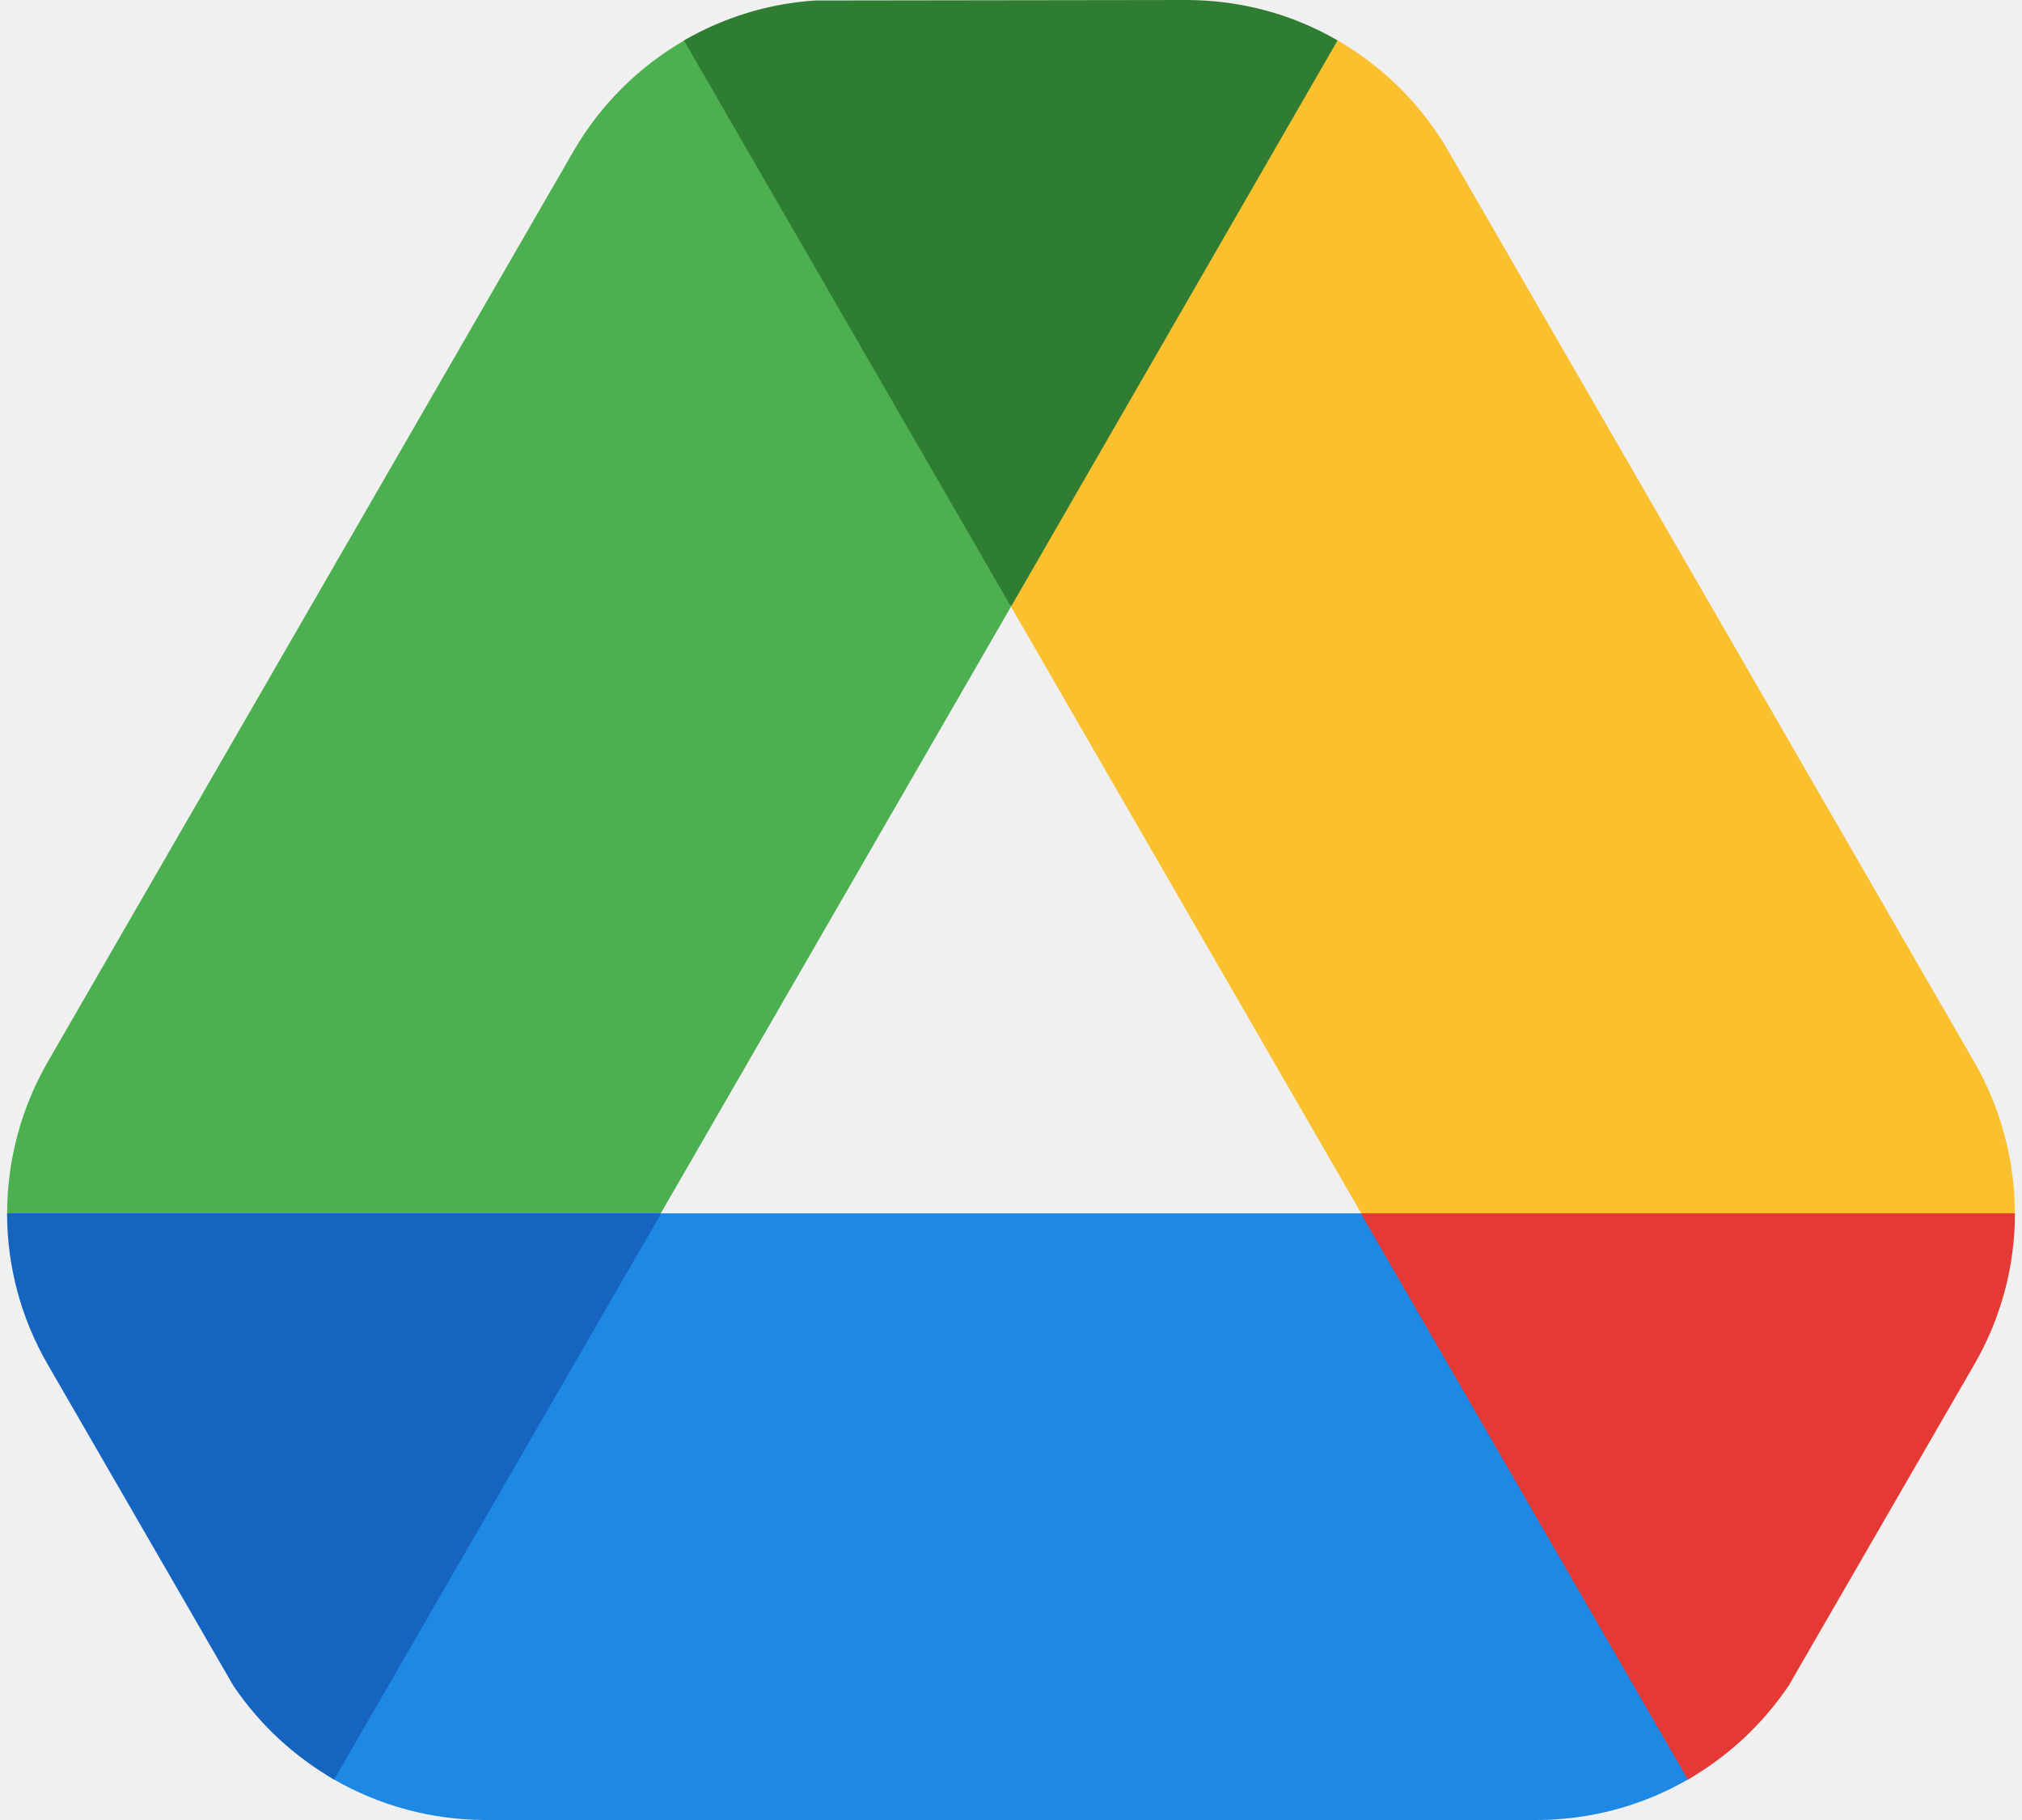
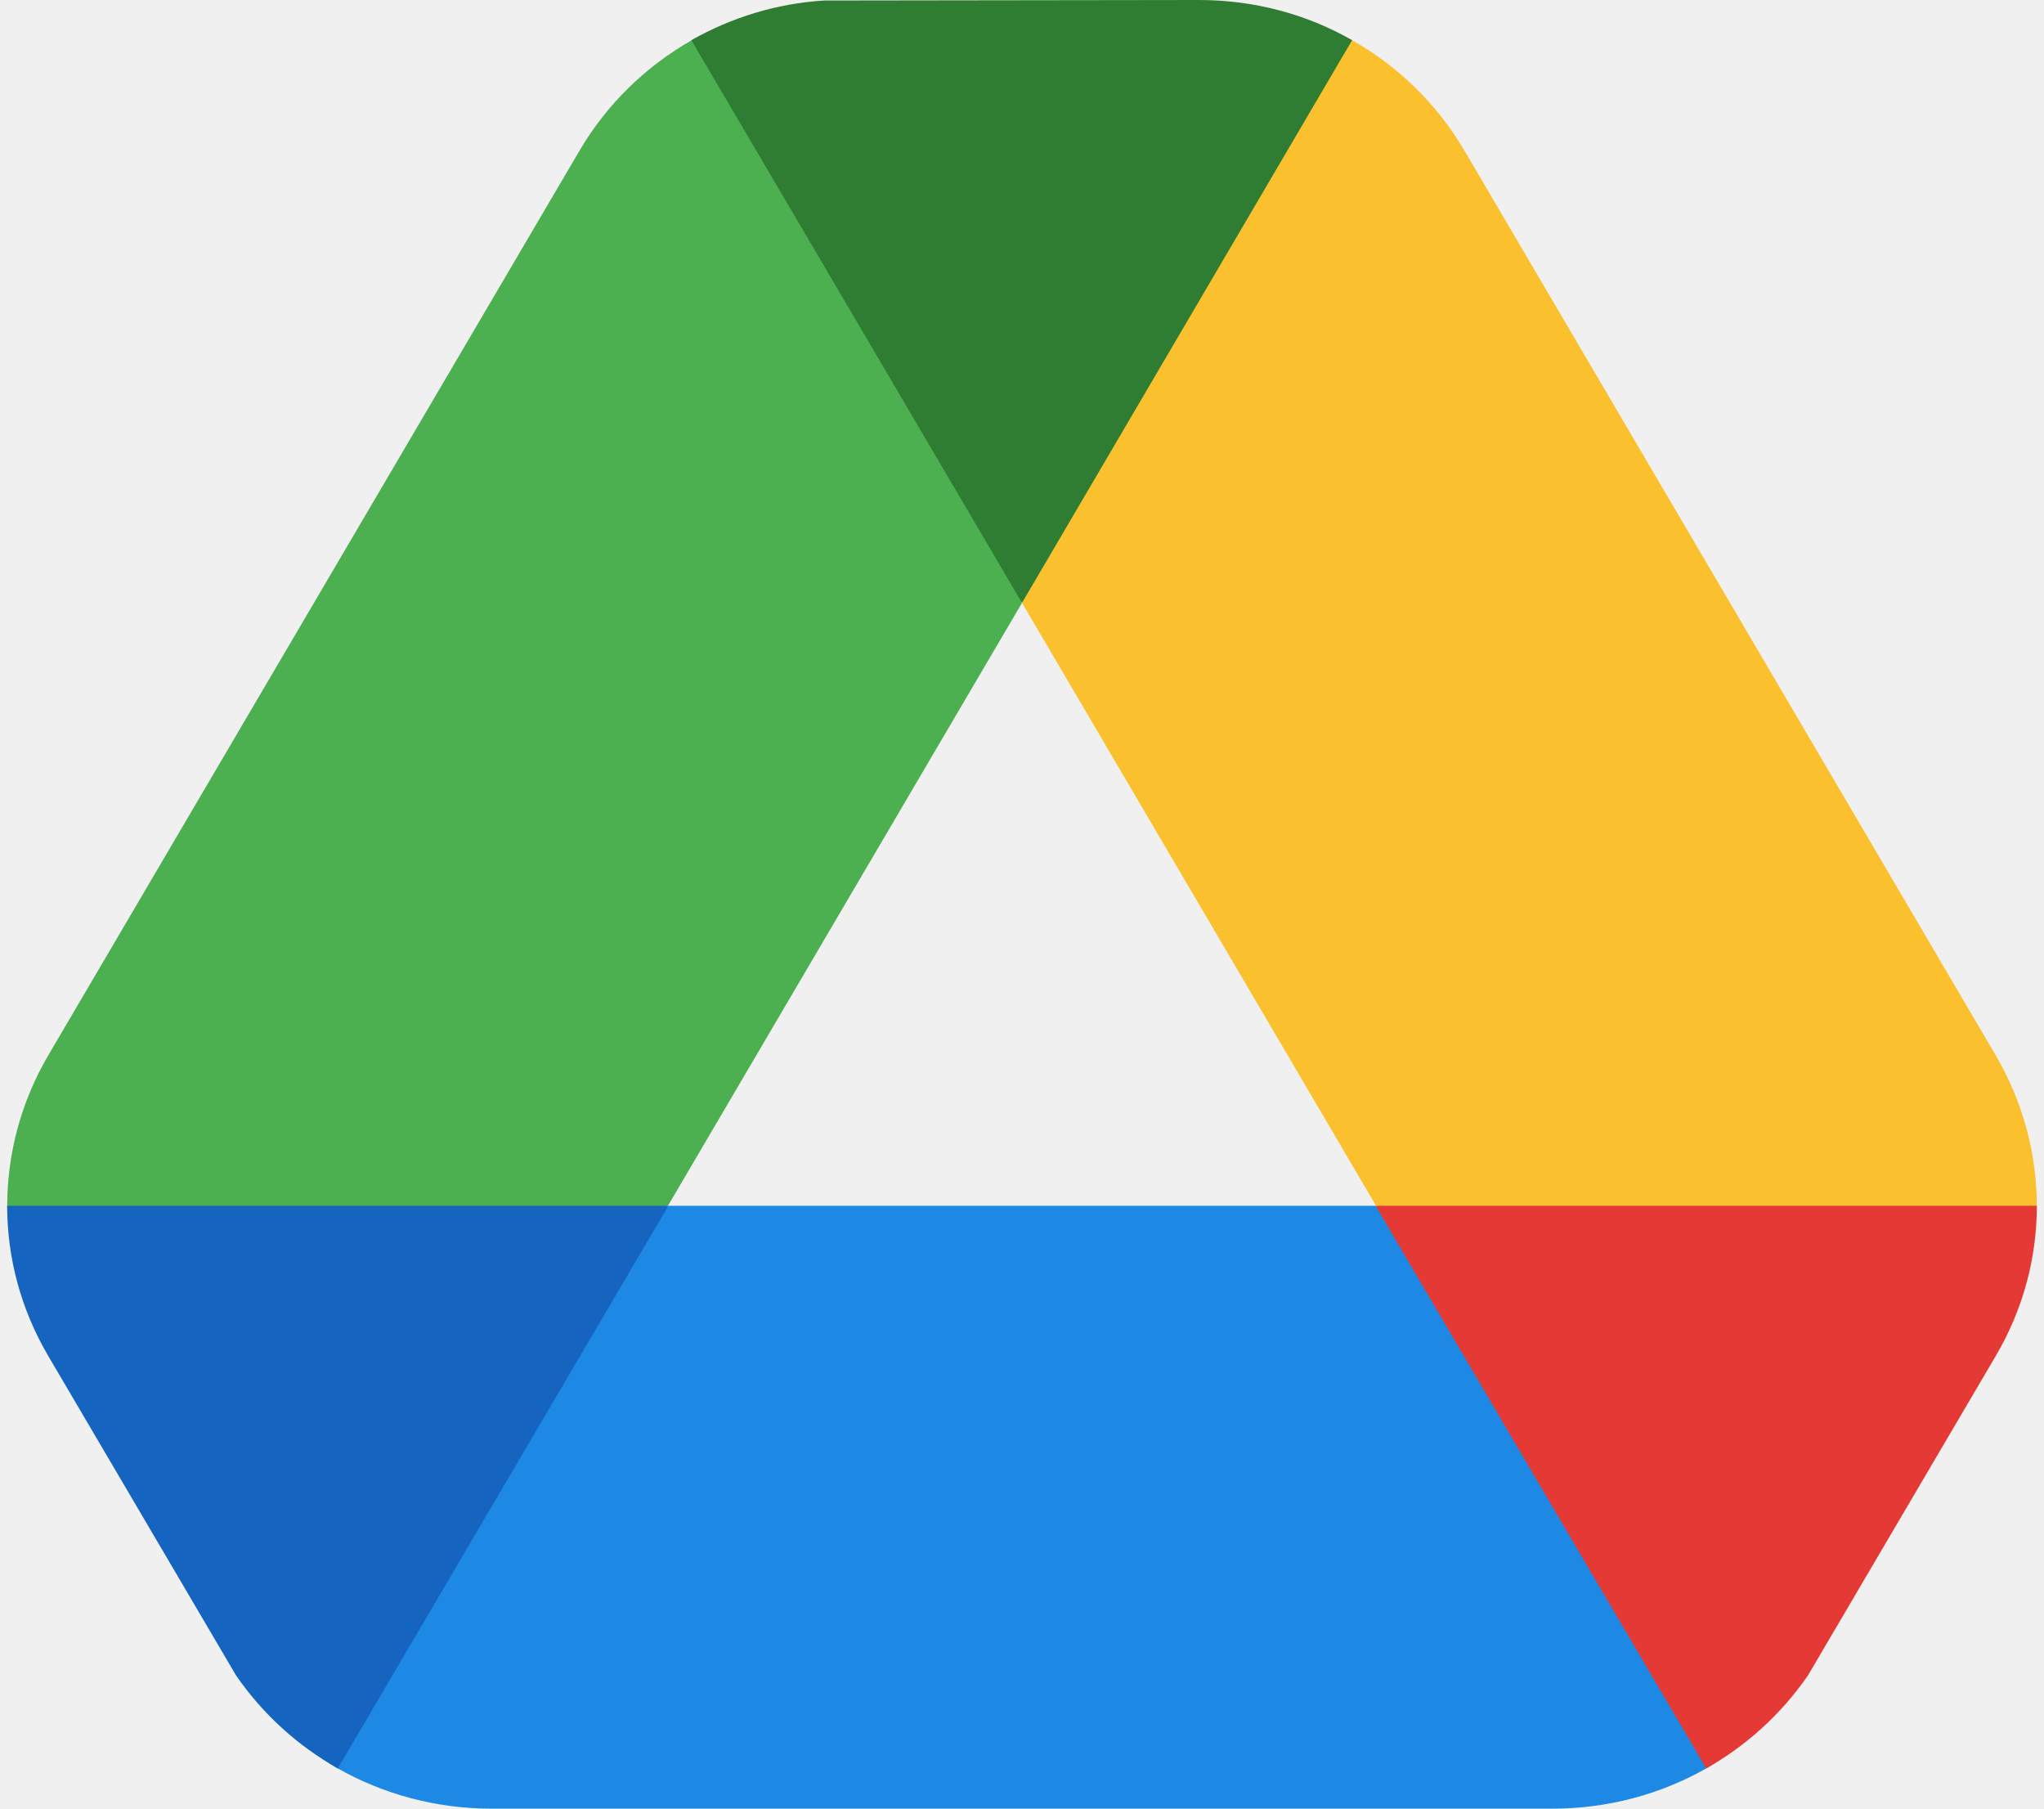
- <svg xmlns="http://www.w3.org/2000/svg" width="40" height="36" viewBox="0 0 40 36" fill="none">
-   <path d="M34.59 33C34.055 33.93 34.292 34.68 33.395 35.197C32.498 35.715 31.465 36 30.39 36H9.61C8.536 36 7.504 35.715 6.606 35.198C5.708 34.681 5.945 33.93 5.41 33L13.08 24H26.92L34.59 33Z" fill="#1E88E5" />
-   <path d="M23.463 0.999C24.536 0.997 25.567 0.283 26.464 0.801C27.361 1.32 28.124 2.071 28.661 3.002L39.051 20.998C39.588 21.928 39.858 22.965 39.859 24C39.86 25.037 38.592 26.073 38.053 27.001L26.926 23.996L20.002 12.003L23.463 0.999Z" fill="#FBC02D" />
-   <path d="M39.86 24C39.86 25.04 39.59 26.07 39.05 27L35.38 33.35C34.85 34.13 34.17 34.75 33.39 35.2L26.92 24H39.86Z" fill="#E53935" />
-   <path d="M1.947 27.001C1.409 26.073 0.141 25.037 0.141 24.001C0.142 22.965 0.411 21.928 0.949 20.997L11.339 3.001C11.876 2.071 12.639 1.319 13.535 0.801C14.432 0.282 15.464 0.996 16.537 0.998L19.996 12.007L13.074 23.996L1.947 27.001Z" fill="#4CAF50" />
-   <path d="M13.08 24L6.61 35.2C5.83 34.75 5.15 34.13 4.62 33.35L0.95 27C0.41 26.07 0.14 25.04 0.14 24H13.08Z" fill="#1565C0" />
-   <path d="M26.46 0.8L20 12L13.53 0.8C14.31 0.35 15.19 0.07 16.13 0.01L23.46 0C24.54 0 25.57 0.28 26.46 0.8Z" fill="#2E7D32" />
+ <svg xmlns="http://www.w3.org/2000/svg" width="52" height="46" viewBox="0 0 52 46" fill="none">
+   <g clip-path="url(#clip0_25_15)">
+     <path d="M44.967 42.167C44.271 43.355 44.58 44.313 43.413 44.974C42.247 45.636 40.904 46 39.507 46H12.493C11.097 46 9.755 45.636 8.588 44.975C7.42 44.315 7.728 43.355 7.033 42.167L17.004 30.667H34.996L44.967 42.167Z" fill="#1E88E5" />
+     <path d="M30.502 1.276C31.897 1.274 33.237 0.362 34.403 1.024C35.569 1.687 36.561 2.646 37.259 3.836L50.766 26.831C51.465 28.019 51.816 29.344 51.817 30.667C51.818 31.992 50.17 33.316 49.469 34.501L35.004 30.662L26.003 15.337L30.502 1.276Z" fill="#FBC02D" />
+     <path d="M51.818 30.667C51.818 31.995 51.467 33.312 50.765 34.5L45.994 42.614C45.305 43.611 44.421 44.403 43.407 44.978L34.996 30.667H51.818Z" fill="#E53935" />
+     <path d="M2.531 34.501C1.832 33.316 0.183 31.992 0.183 30.668C0.185 29.344 0.534 28.019 1.234 26.83L14.741 3.835C15.439 2.646 16.431 1.686 17.596 1.024C18.762 0.36 20.103 1.273 21.498 1.275L25.995 15.342L16.996 30.662L2.531 34.501Z" fill="#4CAF50" />
+     <path d="M17.004 30.667L8.593 44.978C7.579 44.403 6.695 43.611 6.006 42.614L1.235 34.5C0.533 33.312 0.182 31.995 0.182 30.667H17.004Z" fill="#1565C0" />
+     <path d="M34.398 1.022L26 15.333L17.589 1.022C18.603 0.447 19.747 0.089 20.969 0.013L30.498 0C31.902 0 33.241 0.358 34.398 1.022Z" fill="#2E7D32" />
+   </g>
+   <defs>
+     <clipPath id="clip0_25_15">
+       <rect width="52" height="46" fill="white" />
+     </clipPath>
+   </defs>
</svg>
